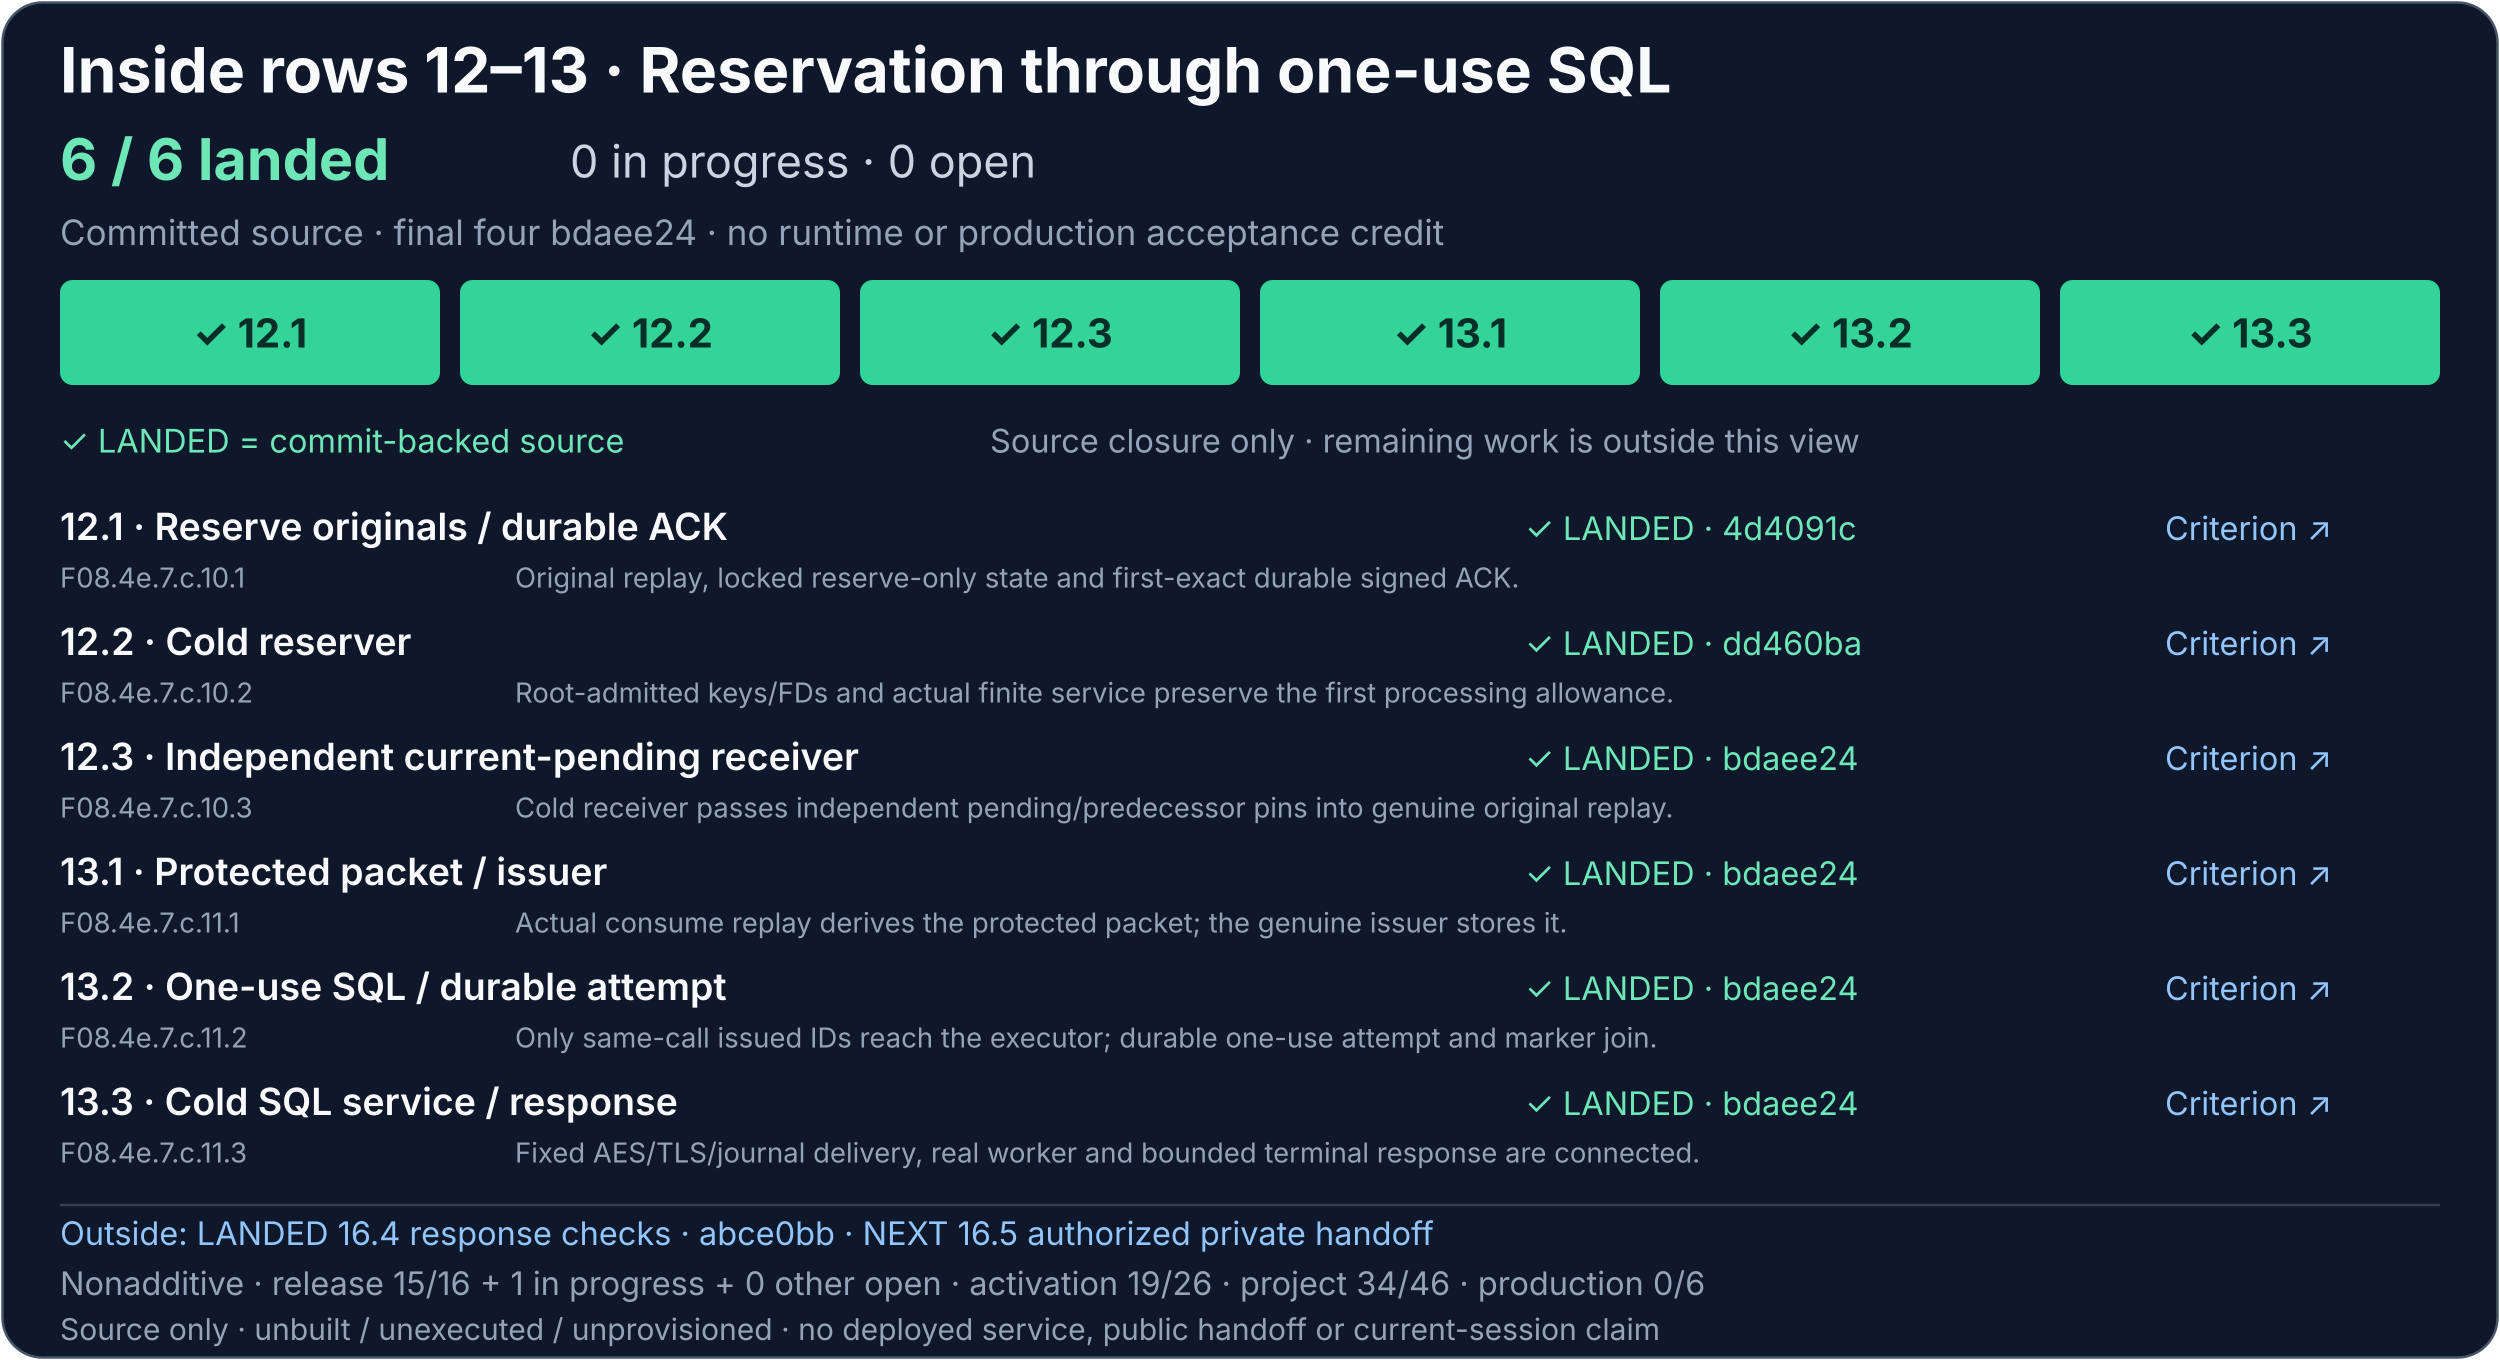
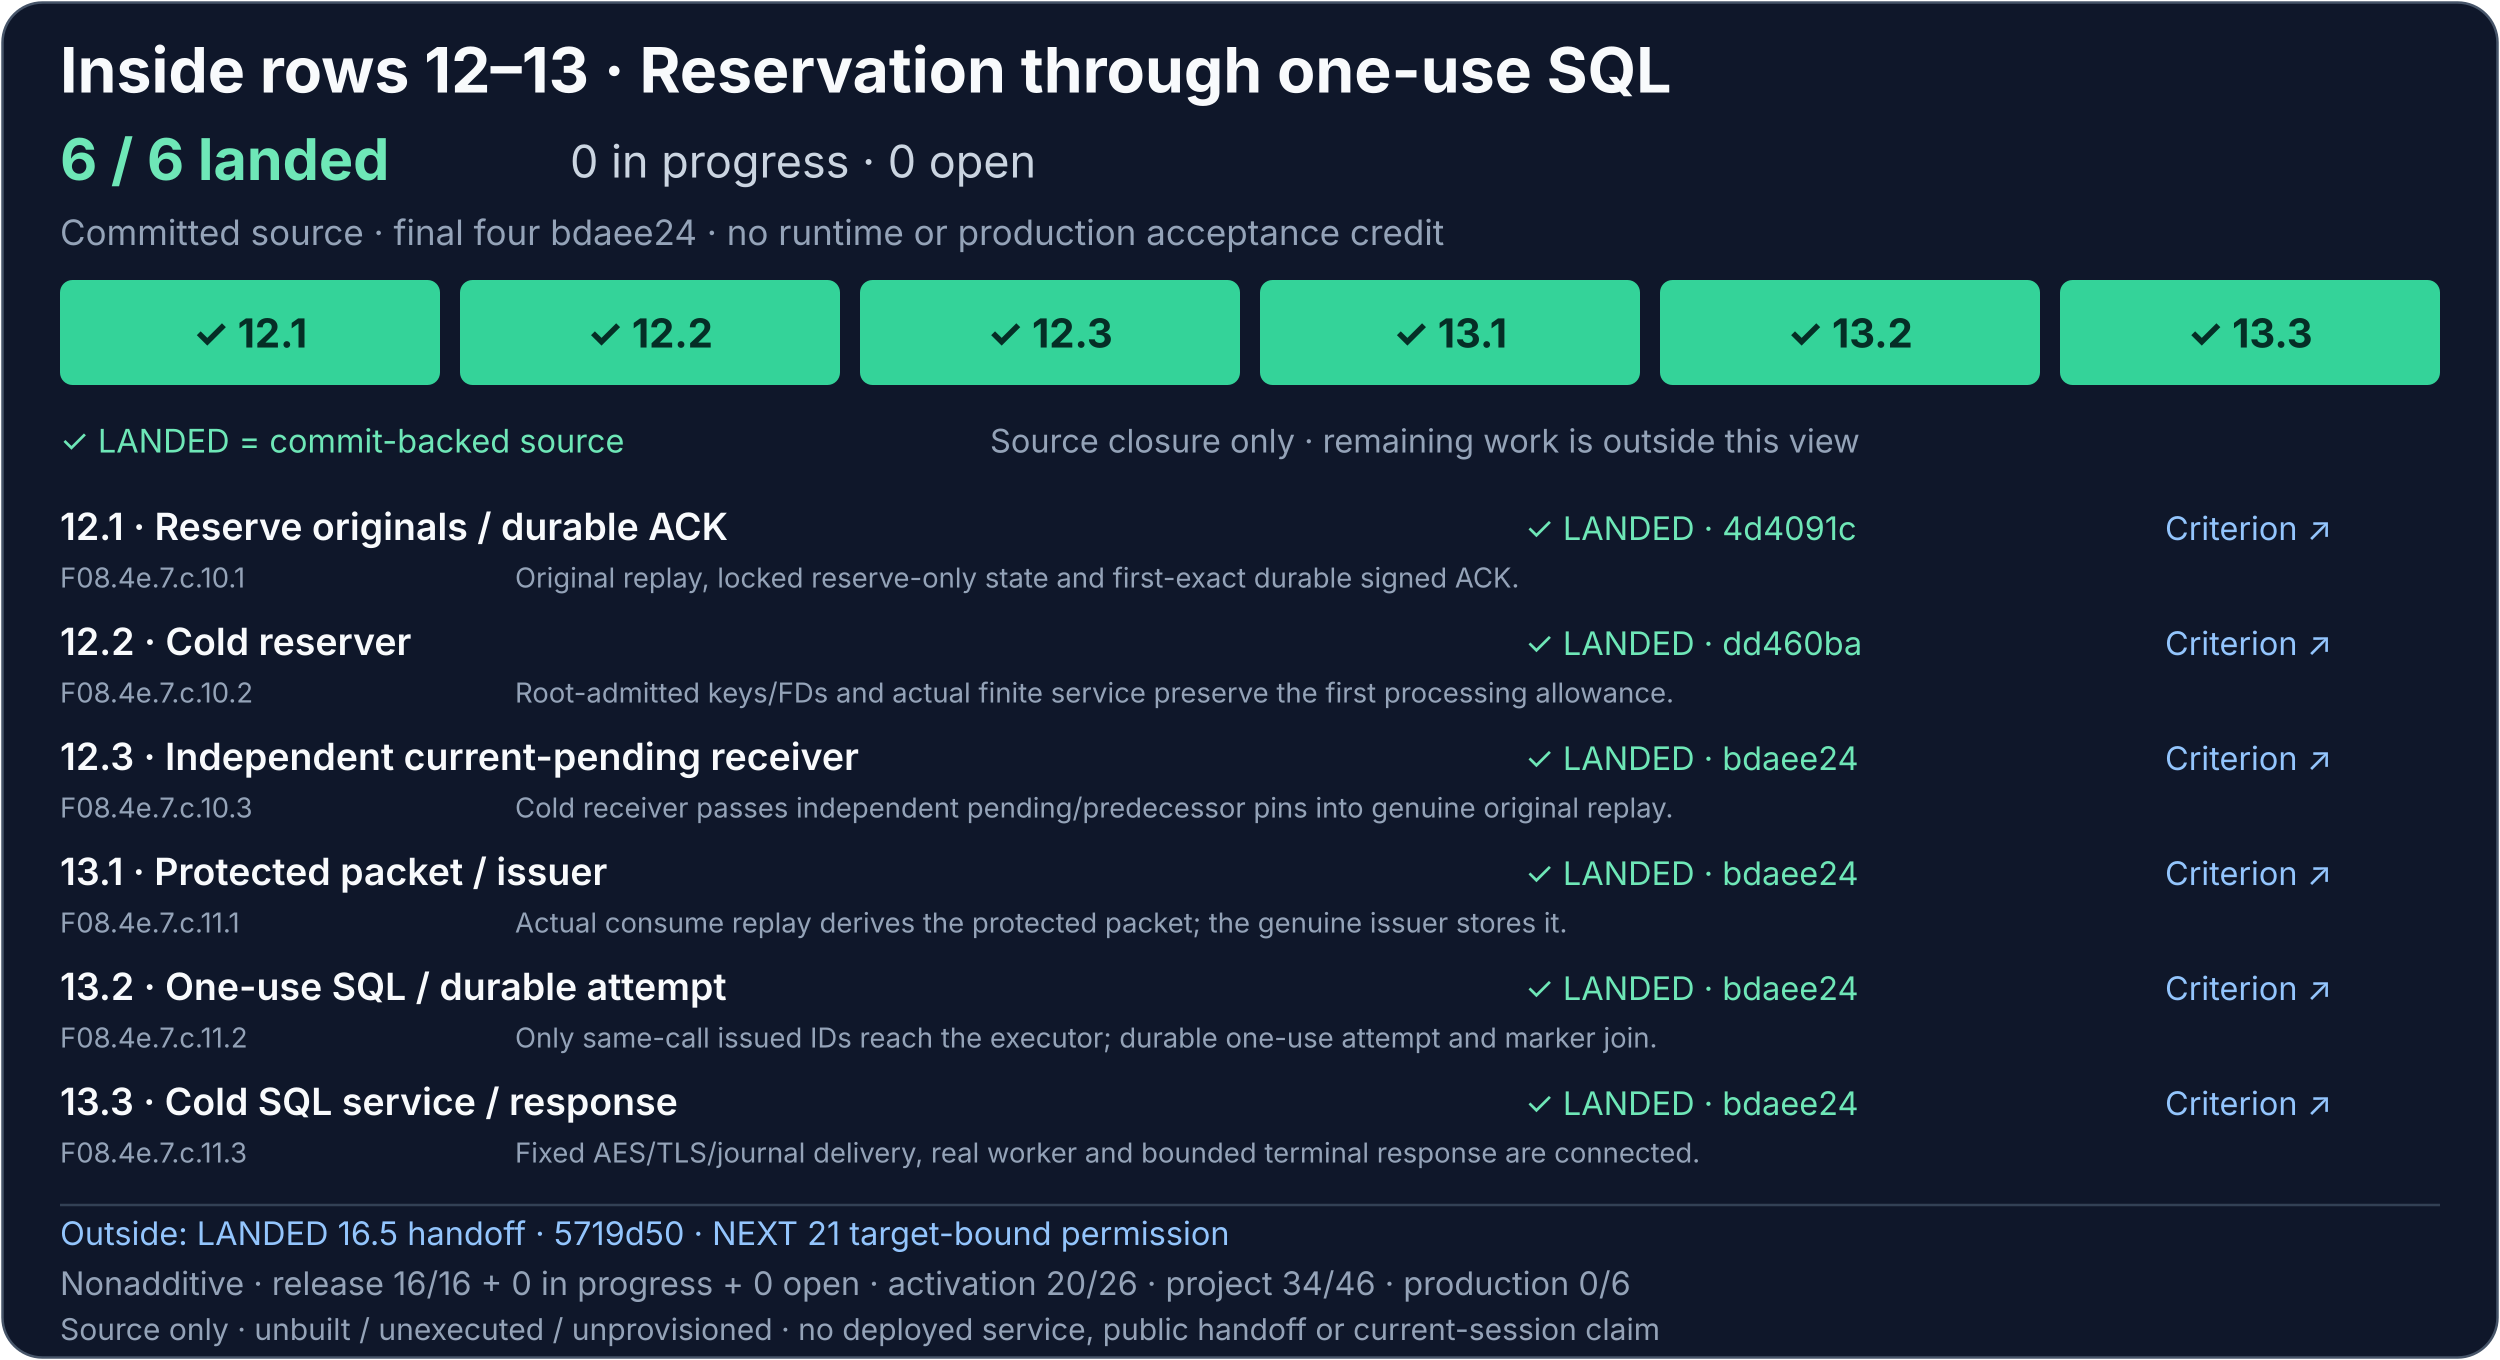
<svg xmlns="http://www.w3.org/2000/svg" width="1000" height="544" viewBox="0 0 1000 544" role="img" aria-labelledby="consume-sql-title consume-sql-description">
  <rect x="1" y="1" width="998" height="542" rx="16" fill="#0f172a" stroke="#475569" />
  <g font-family="system-ui, -apple-system, Segoe UI, sans-serif">
    <text x="24" y="37" fill="#f8fafc" font-size="25" font-weight="700">Inside rows 12–13 · Reservation through one-use SQL</text>
    <text x="24" y="72" fill="#6ee7b7" font-size="23" font-weight="700">6 / 6 landed</text>
    <text x="228" y="71" fill="#cbd5e1" font-size="18">0 in progress · 0 open</text>
    <text x="24" y="98" fill="#94a3b8" font-size="14">Committed source · final four bdaee24 · no runtime or production acceptance credit</text>
    <g font-size="16" font-weight="700" text-anchor="middle">
      <a href="../production-status.md#consume-reservation-and-sql-detail">
        <rect x="24" y="112" width="152" height="42" rx="5" fill="#34d399" />
        <text x="100" y="139" fill="#052e26">✓ 12.1</text>
      </a>
      <a href="../production-status.md#consume-reservation-and-sql-detail">
        <rect x="184" y="112" width="152" height="42" rx="5" fill="#34d399" />
        <text x="260" y="139" fill="#052e26">✓ 12.2</text>
      </a>
      <a href="../production-status.md#consume-reservation-and-sql-detail">
        <rect x="344" y="112" width="152" height="42" rx="5" fill="#34d399" />
        <text x="420" y="139" fill="#052e26">✓ 12.3</text>
      </a>
      <a href="../production-status.md#consume-reservation-and-sql-detail">
        <rect x="504" y="112" width="152" height="42" rx="5" fill="#34d399" />
        <text x="580" y="139" fill="#052e26">✓ 13.1</text>
      </a>
      <a href="../production-status.md#consume-reservation-and-sql-detail">
        <rect x="664" y="112" width="152" height="42" rx="5" fill="#34d399" />
        <text x="740" y="139" fill="#052e26">✓ 13.2</text>
      </a>
      <a href="../production-status.md#consume-reservation-and-sql-detail">
        <rect x="824" y="112" width="152" height="42" rx="5" fill="#34d399" />
        <text x="900" y="139" fill="#052e26">✓ 13.3</text>
      </a>
    </g>
    <text x="24" y="181" fill="#6ee7b7" font-size="13">✓ LANDED = commit-backed source</text>
    <text x="396" y="181" fill="#94a3b8" font-size="13">Source closure only · remaining work is outside this view</text>
    <g font-size="15" font-weight="600" fill="#f8fafc">
      <text x="24" y="216">12.1 · Reserve originals / durable ACK</text>
      <text x="24" y="262">12.2 · Cold reserver</text>
      <text x="24" y="308">12.3 · Independent current-pending receiver</text>
      <text x="24" y="354">13.1 · Protected packet / issuer</text>
      <text x="24" y="400">13.2 · One-use SQL / durable attempt</text>
      <text x="24" y="446">13.3 · Cold SQL service / response</text>
    </g>
    <g font-size="13">
      <a href="https://github.com/AndrewMohawk/serverware/commit/4d4091c72543477823ff4031bfac60e03d79b925">
        <text x="610" y="216" fill="#6ee7b7">✓ LANDED · 4d4091c</text>
      </a>
      <a href="https://github.com/AndrewMohawk/serverware/commit/dd460bae26946d2dd81af346abd7dee76d094ad5">
        <text x="610" y="262" fill="#6ee7b7">✓ LANDED · dd460ba</text>
      </a>
      <a href="https://github.com/AndrewMohawk/serverware/commit/bdaee247b937d5781c5ad0c75587eee861c9c3b0">
        <text x="610" y="308" fill="#6ee7b7">✓ LANDED · bdaee24</text>
      </a>
      <a href="https://github.com/AndrewMohawk/serverware/commit/bdaee247b937d5781c5ad0c75587eee861c9c3b0">
        <text x="610" y="354" fill="#6ee7b7">✓ LANDED · bdaee24</text>
      </a>
      <a href="https://github.com/AndrewMohawk/serverware/commit/bdaee247b937d5781c5ad0c75587eee861c9c3b0">
        <text x="610" y="400" fill="#6ee7b7">✓ LANDED · bdaee24</text>
      </a>
      <a href="https://github.com/AndrewMohawk/serverware/commit/bdaee247b937d5781c5ad0c75587eee861c9c3b0">
        <text x="610" y="446" fill="#6ee7b7">✓ LANDED · bdaee24</text>
      </a>
      <a href="../production-status.md#consume-reservation-and-sql-detail" fill="#93c5fd" text-decoration="underline">
        <text x="866" y="216">Criterion ↗</text>
        <text x="866" y="262">Criterion ↗</text>
        <text x="866" y="308">Criterion ↗</text>
        <text x="866" y="354">Criterion ↗</text>
        <text x="866" y="400">Criterion ↗</text>
        <text x="866" y="446">Criterion ↗</text>
      </a>
    </g>
    <g font-size="11" fill="#94a3b8">
      <text x="24" y="235">F08.4e.7.c.10.1</text>
      <text x="206" y="235">Original replay, locked reserve-only state and first-exact durable signed ACK.</text>
      <text x="24" y="281">F08.4e.7.c.10.2</text>
      <text x="206" y="281">Root-admitted keys/FDs and actual finite service preserve the first processing allowance.</text>
      <text x="24" y="327">F08.4e.7.c.10.3</text>
      <text x="206" y="327">Cold receiver passes independent pending/predecessor pins into genuine original replay.</text>
      <text x="24" y="373">F08.4e.7.c.11.1</text>
      <text x="206" y="373">Actual consume replay derives the protected packet; the genuine issuer stores it.</text>
      <text x="24" y="419">F08.4e.7.c.11.2</text>
      <text x="206" y="419">Only same-call issued IDs reach the executor; durable one-use attempt and marker join.</text>
      <text x="24" y="465">F08.4e.7.c.11.3</text>
      <text x="206" y="465">Fixed AES/TLS/journal delivery, real worker and bounded terminal response are connected.</text>
    </g>
    <path d="M24 482H976" stroke="#334155" />
    <a href="../production-status.md#exact-release-and-handoff-detail">
-       <text x="24" y="498" fill="#93c5fd" font-size="13">Outside: LANDED 16.4 response checks · abce0bb · NEXT 16.5 authorized private handoff</text>
+       <text x="24" y="498" fill="#93c5fd" font-size="13">Outside: LANDED 16.5 handoff · 5719d50 · NEXT 21 target-bound permission</text>
    </a>
-     <text x="24" y="518" fill="#94a3b8" font-size="13">Nonadditive · release 15/16 + 1 in progress + 0 other open · activation 19/26 · project 34/46 · production 0/6</text>
+     <text x="24" y="518" fill="#94a3b8" font-size="13">Nonadditive · release 16/16 + 0 in progress + 0 open · activation 20/26 · project 34/46 · production 0/6</text>
    <text x="24" y="536" fill="#94a3b8" font-size="12">Source only · unbuilt / unexecuted / unprovisioned · no deployed service, public handoff or current-session claim</text>
  </g>
</svg>
